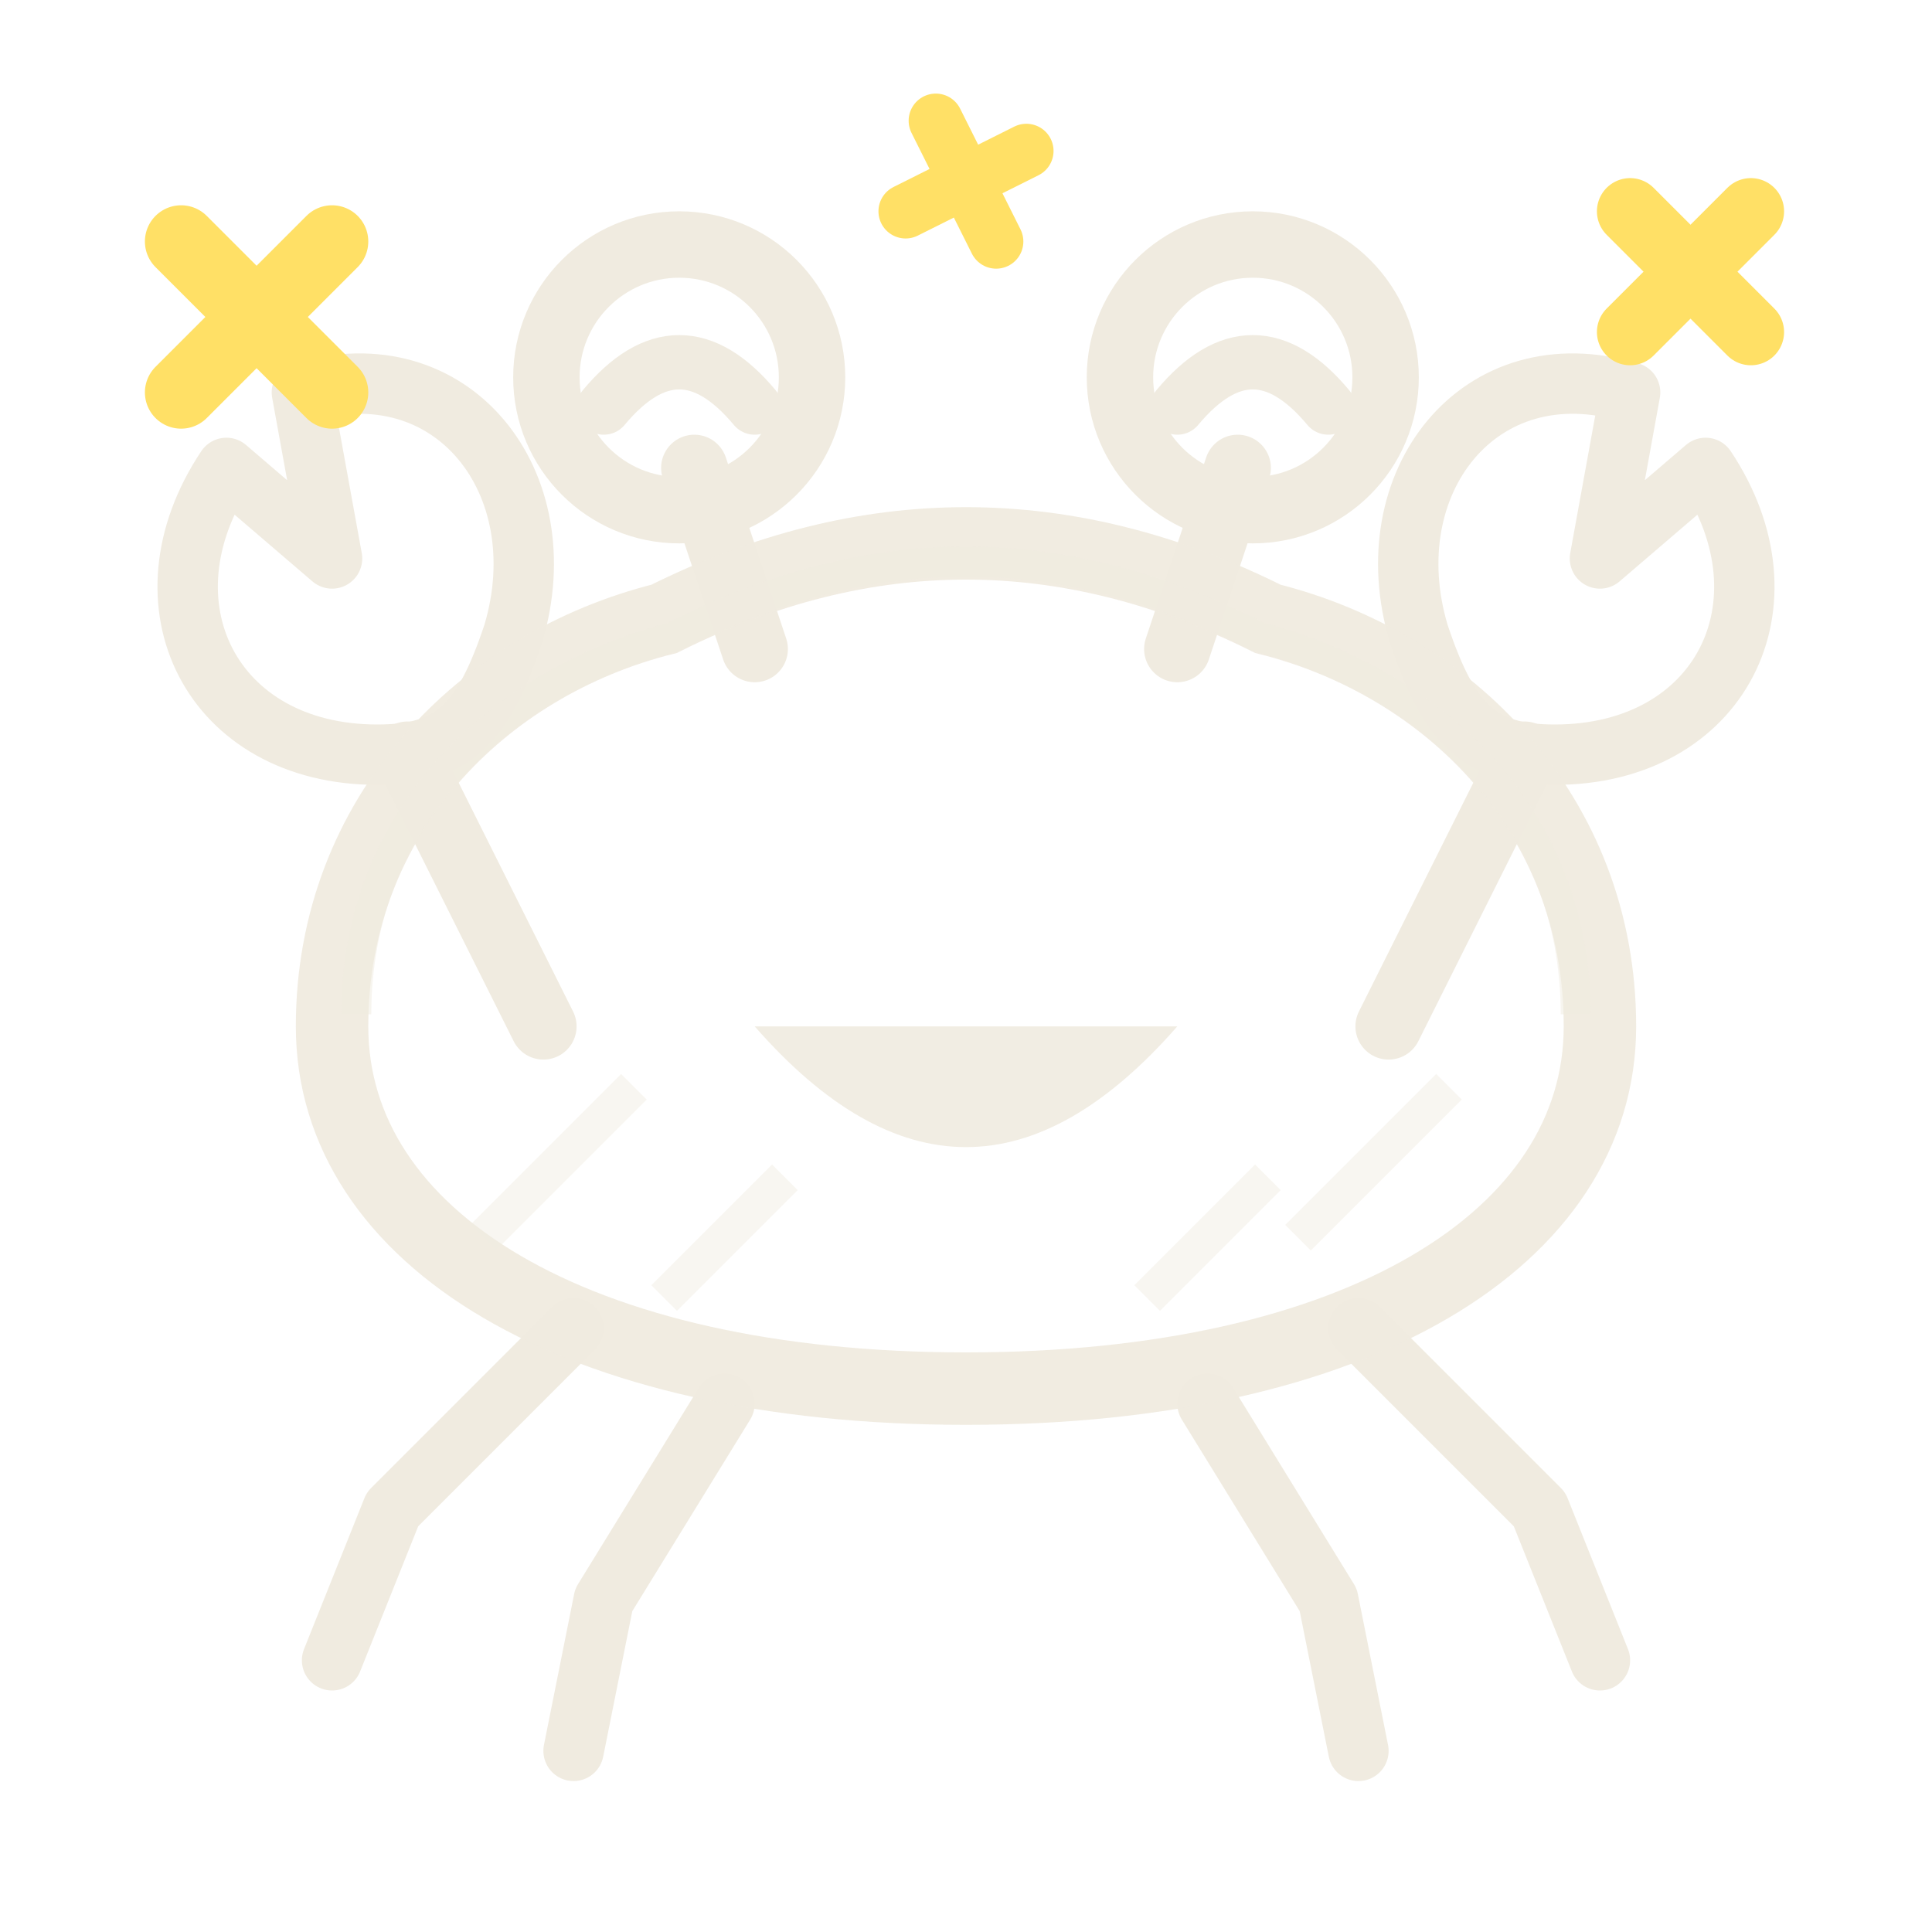
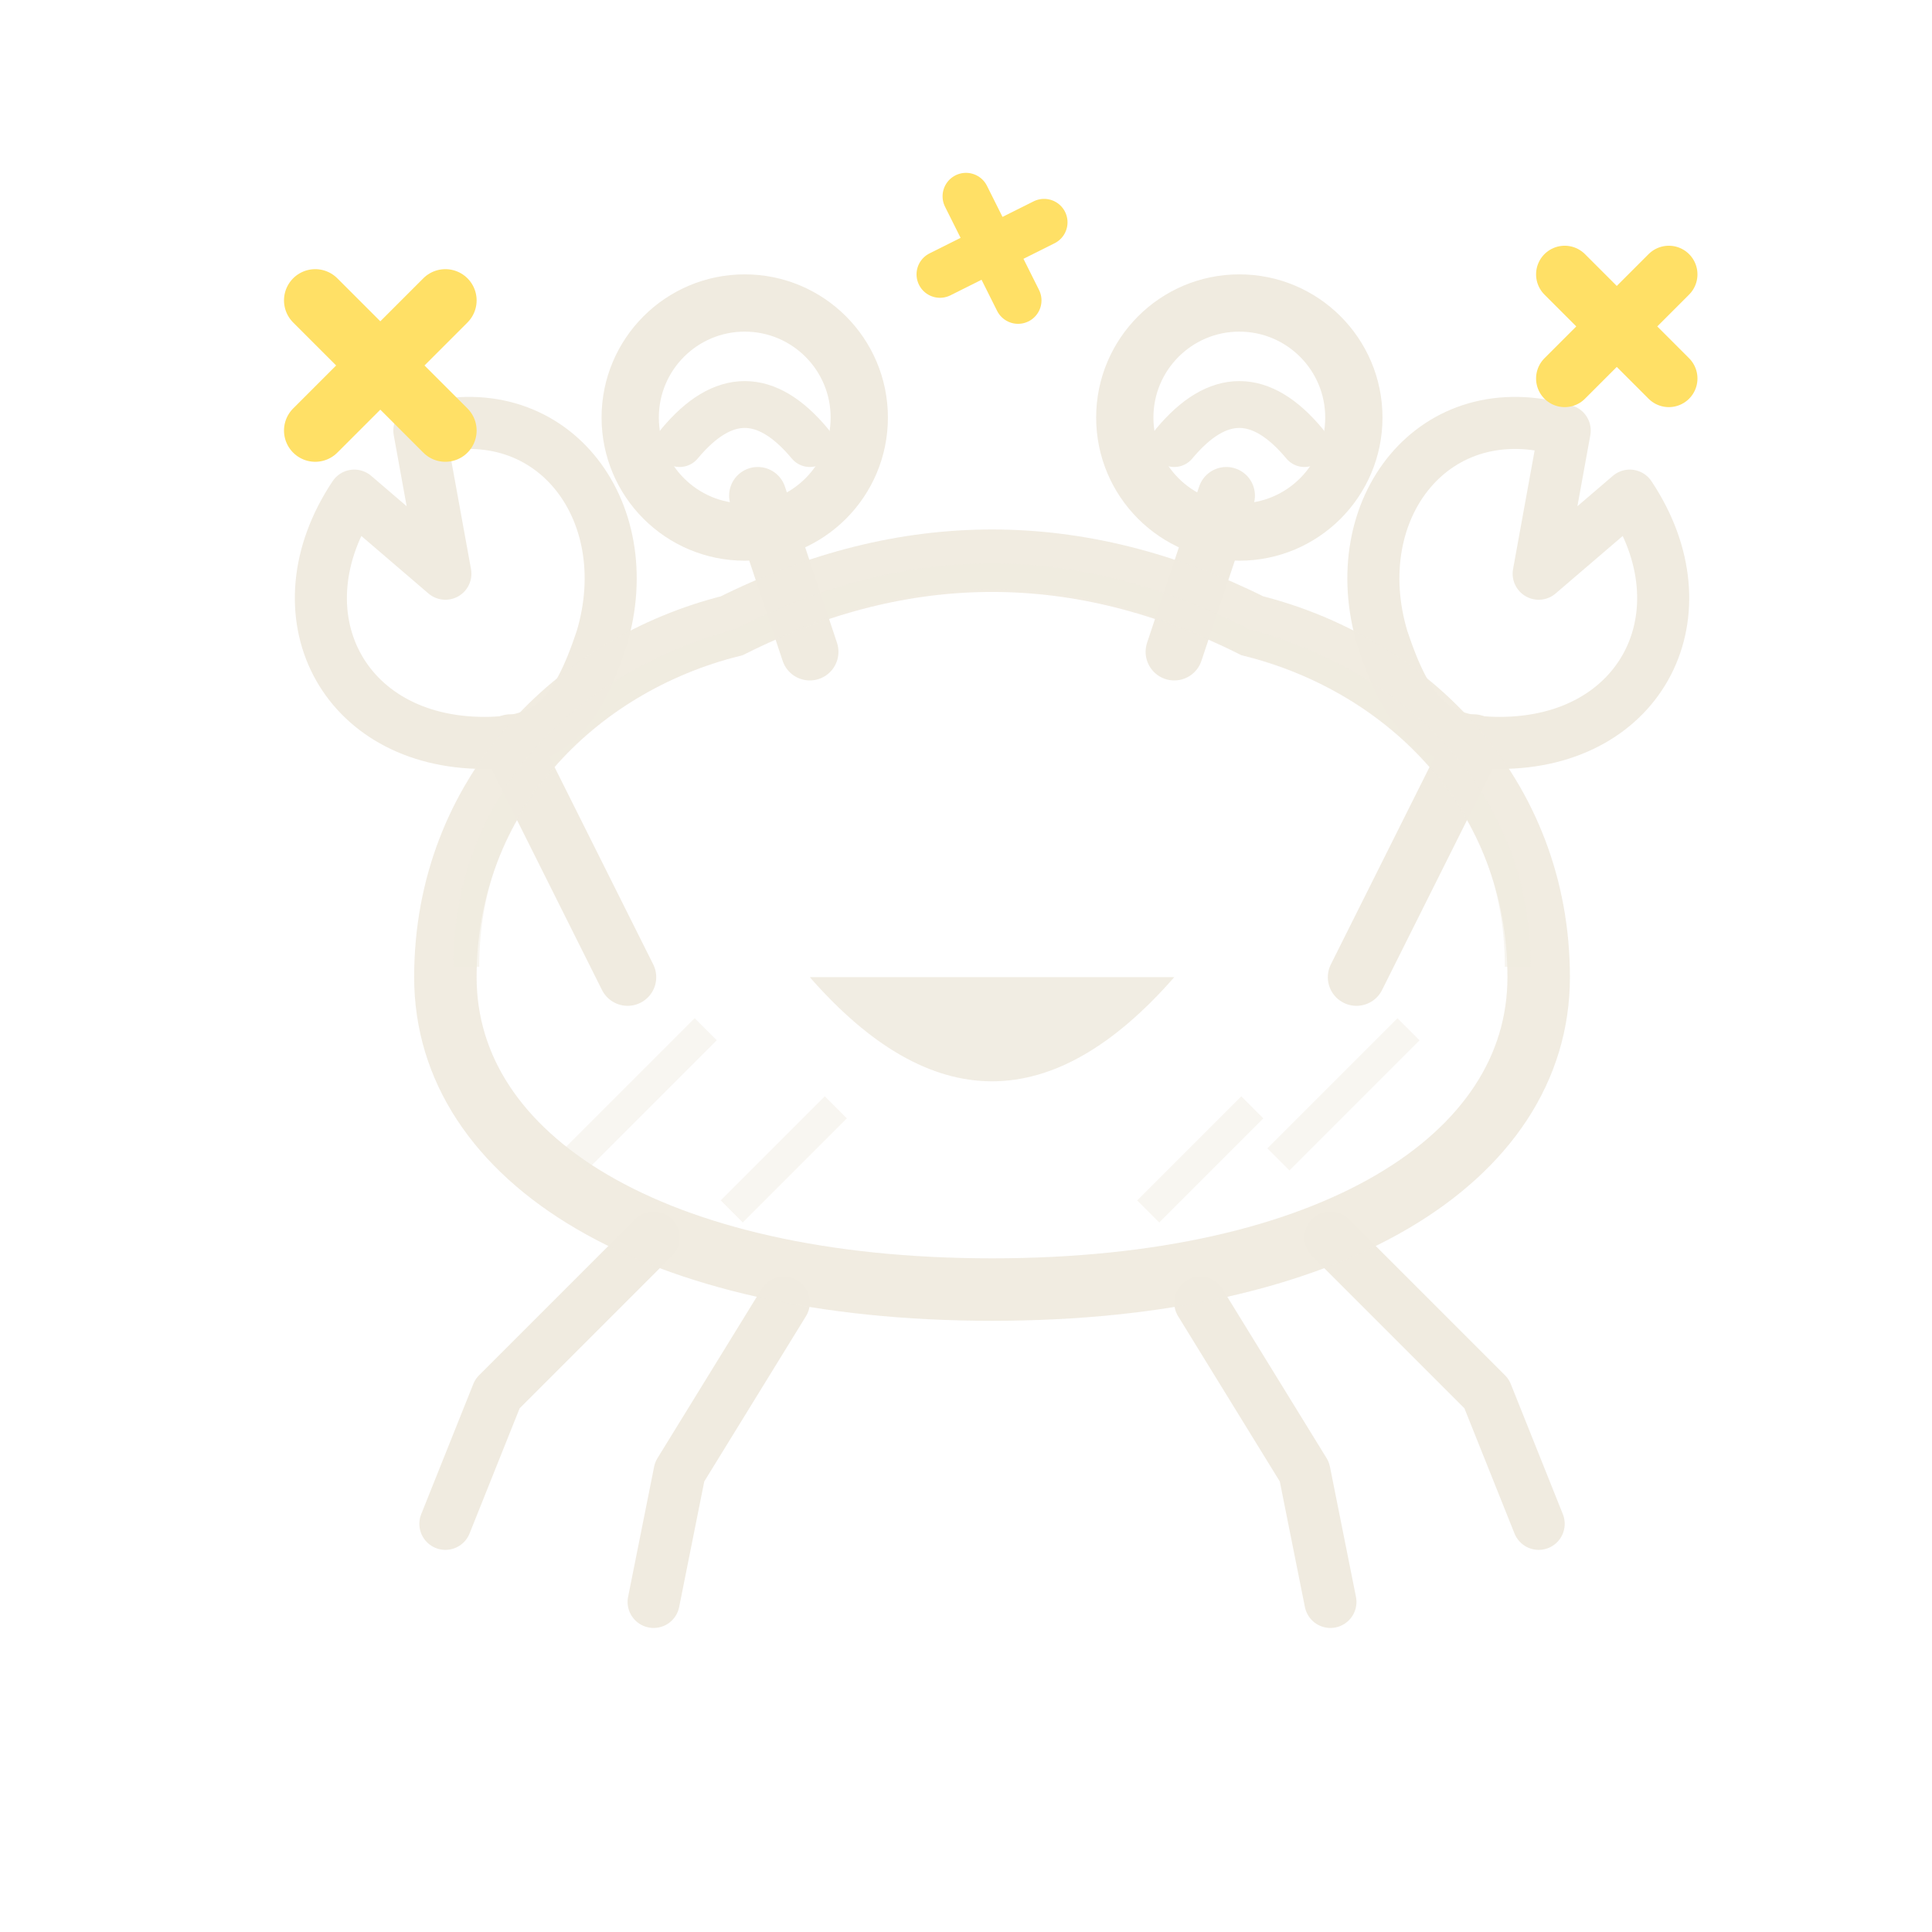
- <svg xmlns="http://www.w3.org/2000/svg" viewBox="0 0 64 64">
+ <svg xmlns="http://www.w3.org/2000/svg" viewBox="-6.11 -3.54 74.22 74.22">
  <g fill="none" stroke="#f0ebe0" stroke-width="2" stroke-linecap="round" stroke-linejoin="round">
    <path d="M19 44 L13 50 L11 55" />
    <path d="M24 46.5 L20 53 L19 58" />
    <path d="M45 44 L51 50 L53 55" />
    <path d="M40 46.5 L44 53 L45 58" />
  </g>
  <g fill="none" stroke="#f0ebe0" stroke-width="2.2" stroke-linecap="round">
    <path d="M18 34 L13.5 25" />
    <path d="M46 34 L50.5 25" />
  </g>
  <path d="M12.5 25 C7 25 4.5 20 7.5 15.5 L11 18.5 L10 13 C15 11.5 18.5 16 17 21 C16 24 15 25 12.5 25 Z" fill="none" stroke="#f0ebe0" stroke-width="2" stroke-linejoin="round" />
  <path d="M51.5 25 C57 25 59.5 20 56.5 15.5 L53 18.5 L54 13 C49 11.5 45.5 16 47 21 C48 24 49 25 51.5 25 Z" fill="none" stroke="#f0ebe0" stroke-width="2" stroke-linejoin="round" />
  <g fill="none" stroke="#f0ebe0" stroke-width="2.2" stroke-linecap="round">
    <path d="M25 21.5 L23 15.5" />
    <path d="M39 21.5 L41 15.5" />
  </g>
  <circle cx="22.5" cy="12.5" r="4.4" fill="none" stroke="#f0ebe0" stroke-width="2.2" />
  <circle cx="41.5" cy="12.5" r="4.4" fill="none" stroke="#f0ebe0" stroke-width="2.2" />
  <path d="M20 13.5 Q22.5 10.5 25 13.5" fill="none" stroke="#f0ebe0" stroke-width="1.8" stroke-linecap="round" />
  <path d="M39 13.5 Q41.5 10.5 44 13.5" fill="none" stroke="#f0ebe0" stroke-width="1.8" stroke-linecap="round" />
  <path d="M11 34 C11 27 16 22 22 20.5 Q27 18 32 18 Q37 18 42 20.5 C48 22 53 27 53 34 C53 41 45 46 32 46 C19 46 11 41 11 34 Z" fill="none" stroke="#f0ebe0" stroke-width="2.4" opacity="0.95" />
  <path d="M11.8 33.6 C11.8 27 16.6 22.6 22.3 21.1 Q27.2 18.6 32 18.6 Q36.8 18.6 41.7 21.1 C47.4 22.6 52.2 27 52.2 33.6" fill="none" stroke="#f0ebe0" stroke-width="1" opacity="0.5" />
  <path d="M16 41 L21 36 M22 43 L26 39 M38 43 L42 39 M43 41 L48 36" stroke="#f0ebe0" stroke-width="1.2" opacity="0.45" />
  <path d="M25 34 Q32 42 39 34 Z" fill="#f0ebe0" opacity="0.9" />
  <path d="M6 8 L11 13 M11 8 L6 13" stroke="#ffe066" stroke-width="2.4" stroke-linecap="round" />
  <path d="M54 7 L58 11 M58 7 L54 11" stroke="#ffe066" stroke-width="2.2" stroke-linecap="round" />
  <path d="M31 4 L33 8 M34 5 L30 7" stroke="#ffe066" stroke-width="1.8" stroke-linecap="round" />
</svg>
